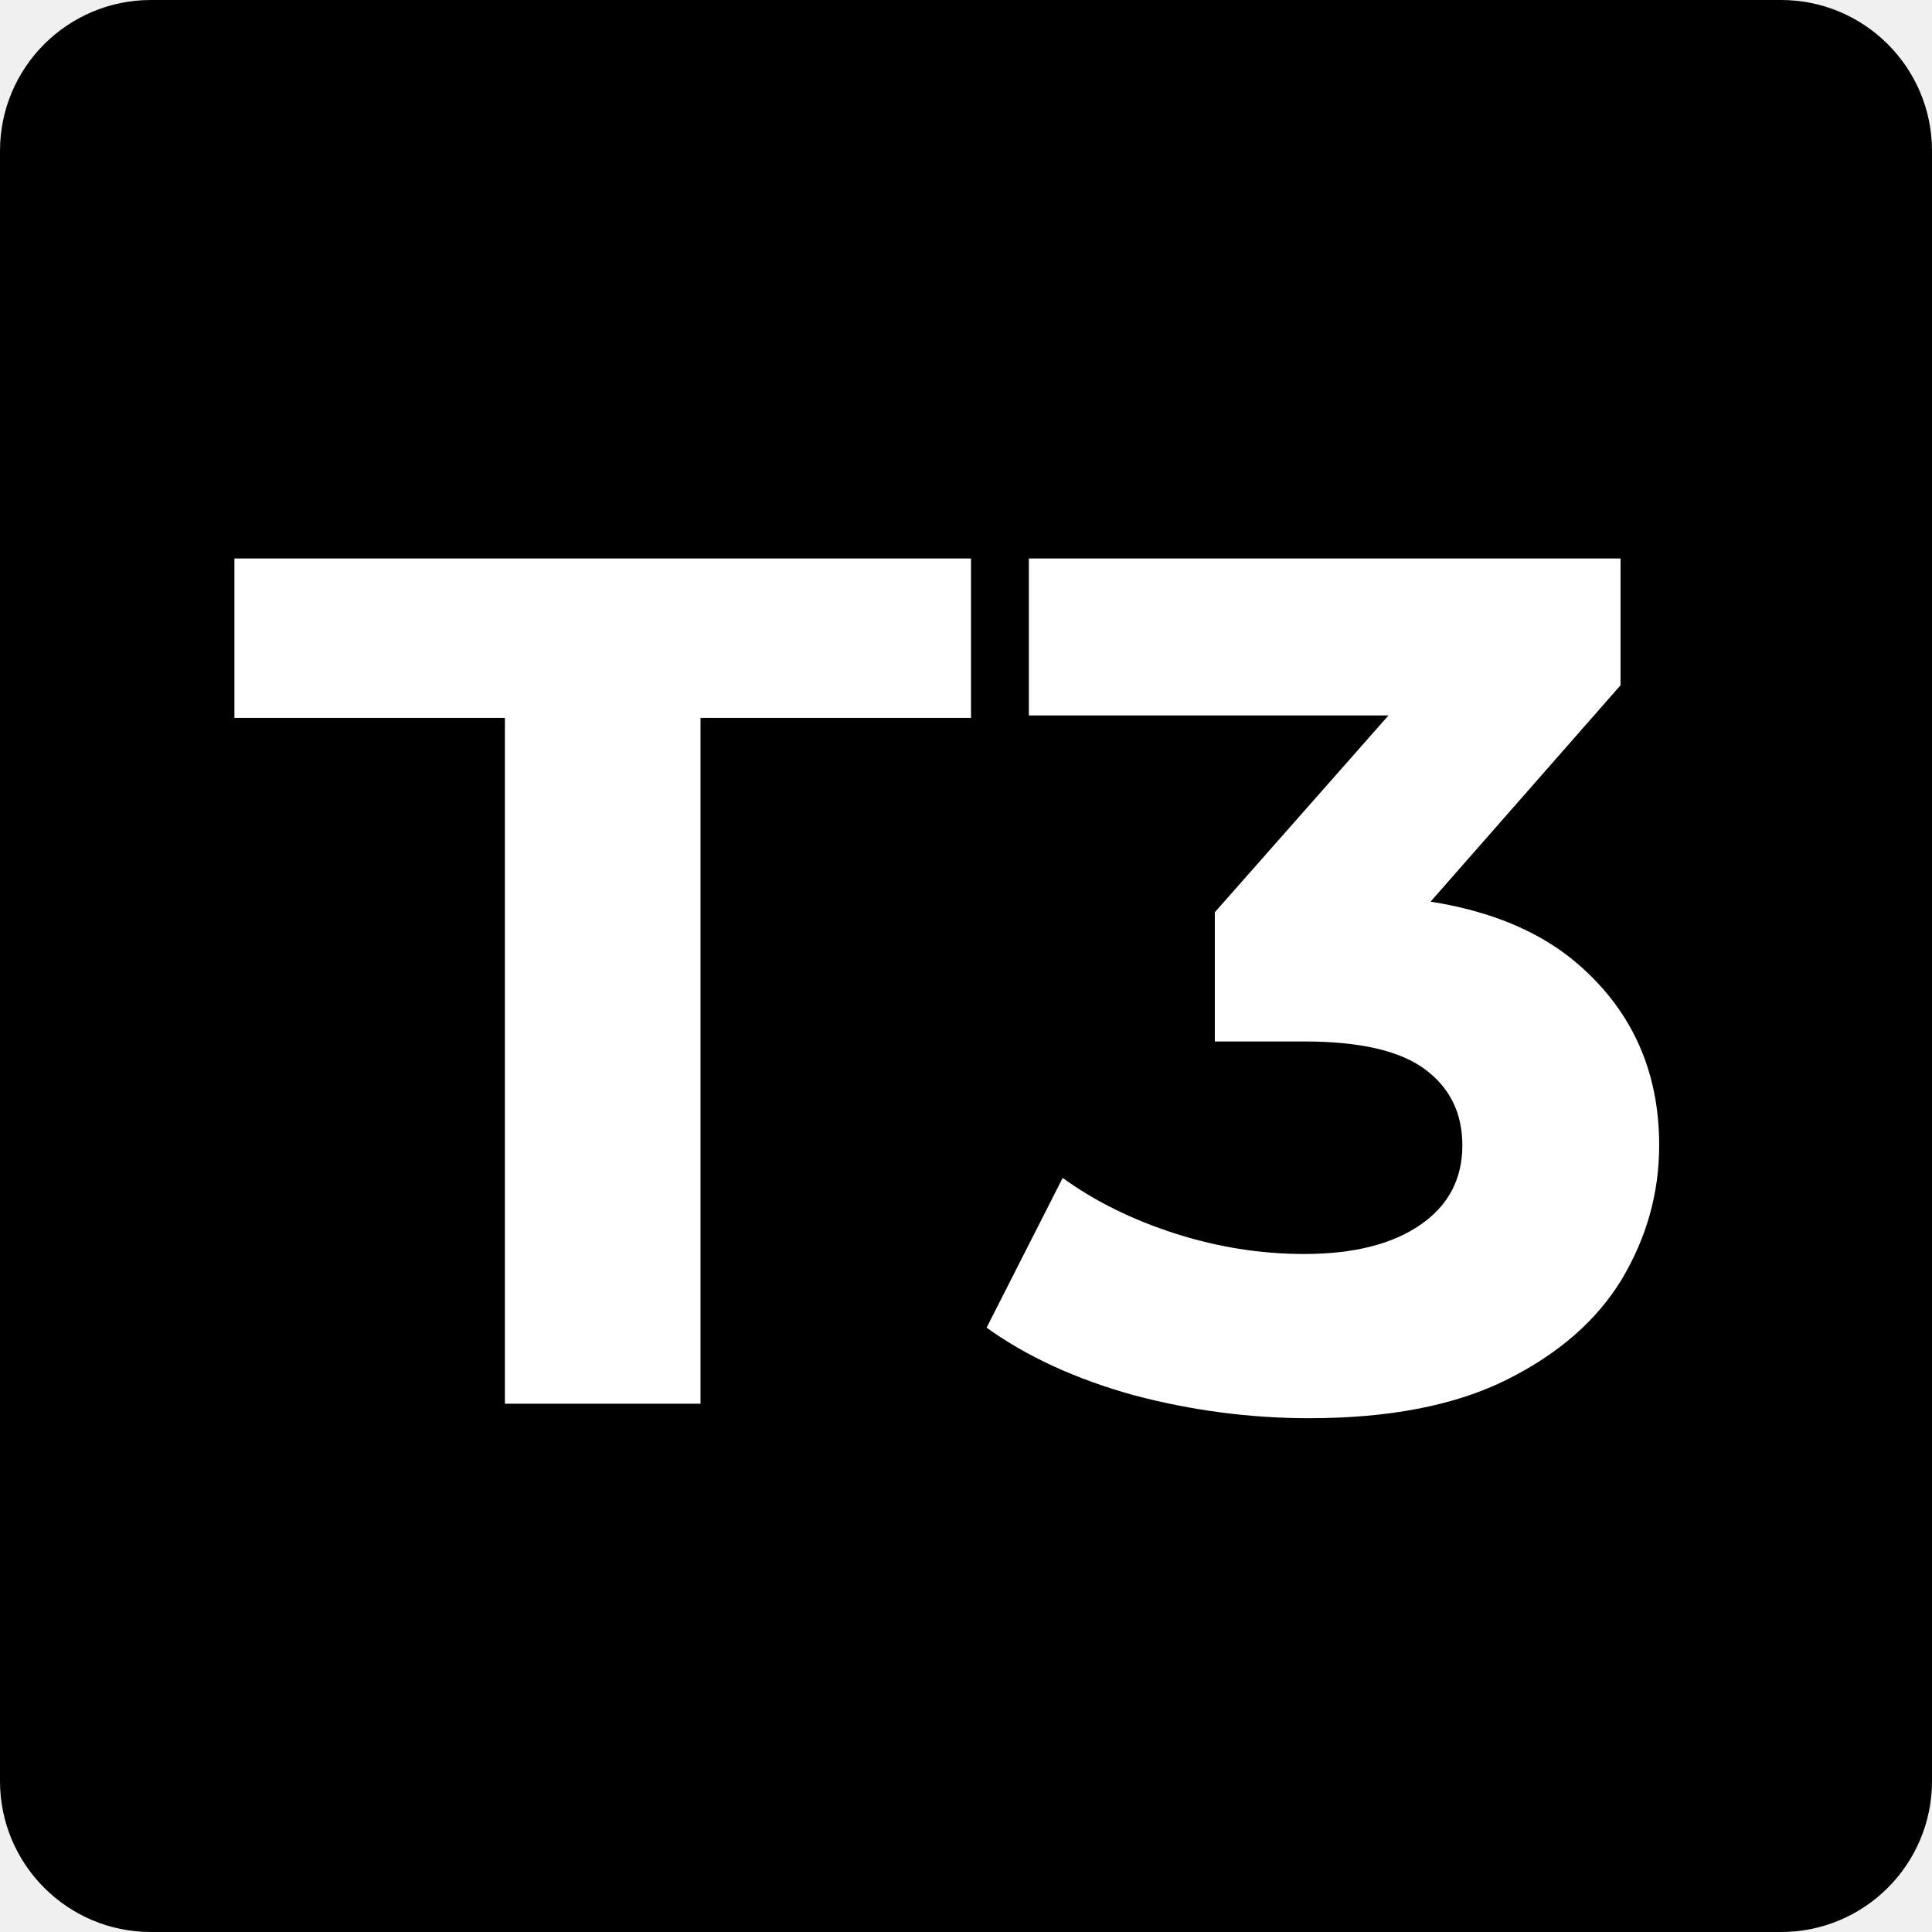
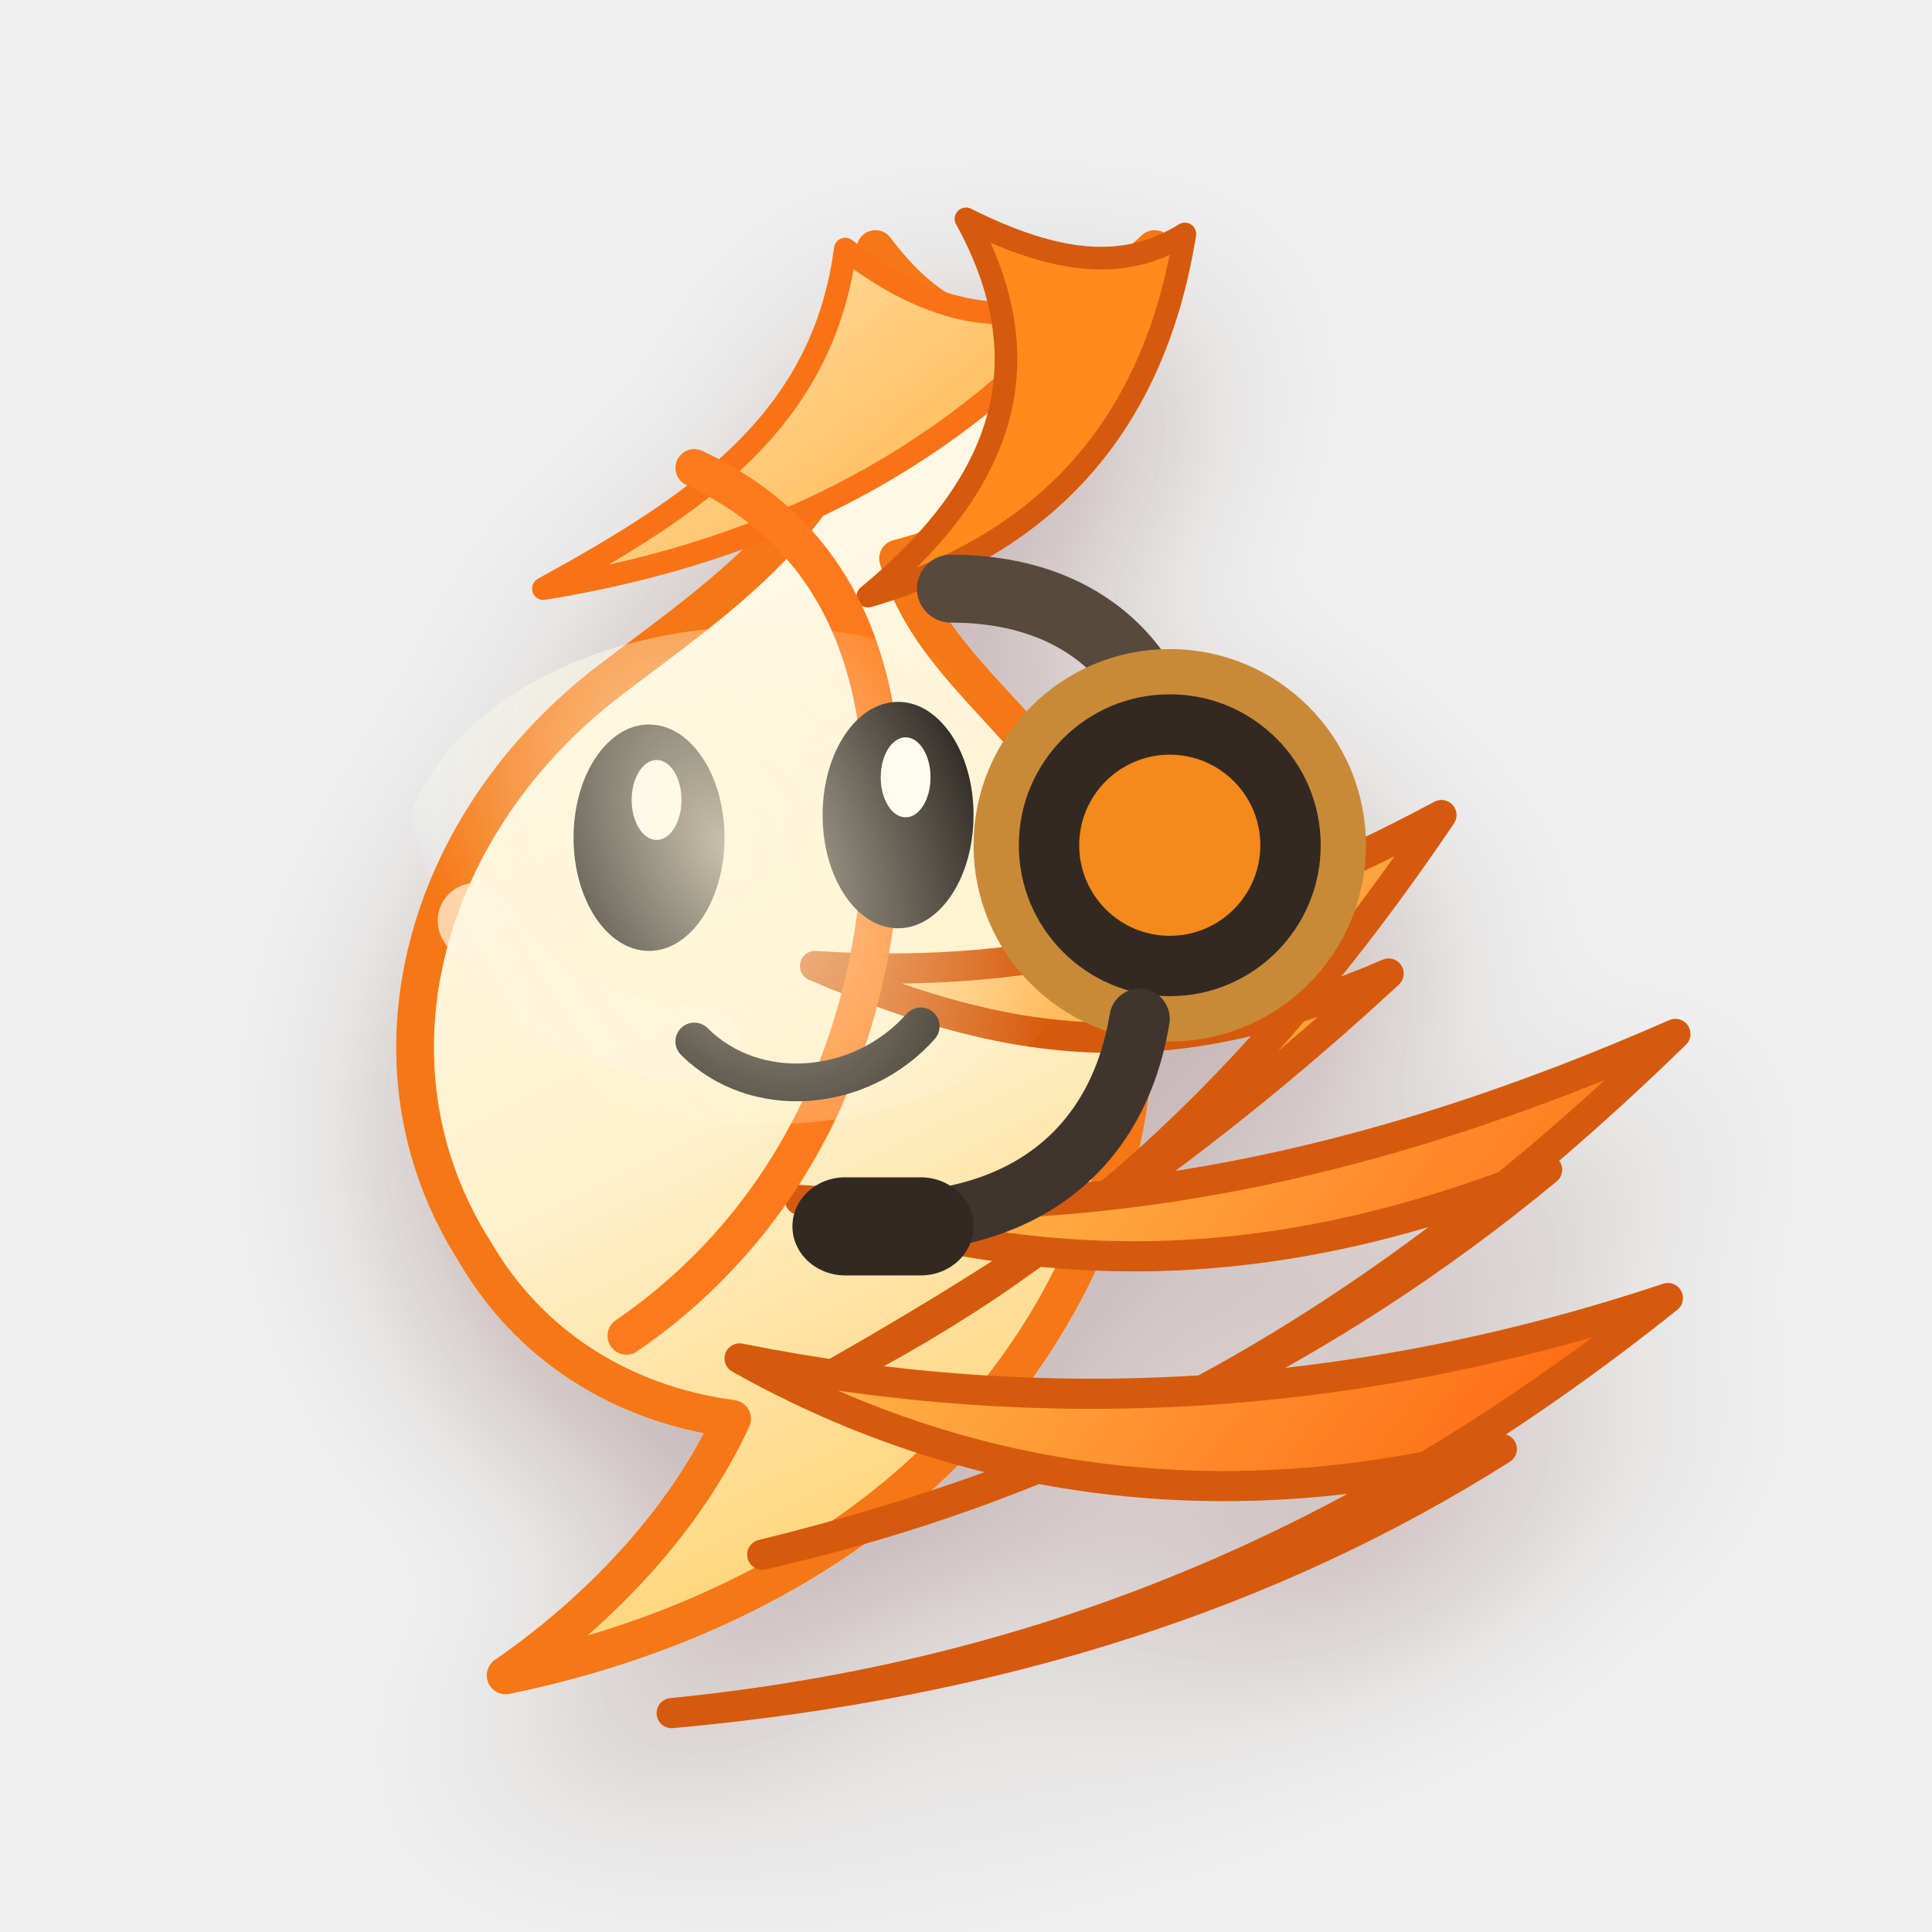
- <svg xmlns="http://www.w3.org/2000/svg" width="128" height="128" viewBox="0 0 128 128" fill="none">
-   <path d="M0 10C0 4.477 4.477 0 10 0H118C123.523 0 128 4.477 128 10V118C128 123.523 123.523 128 118 128H10C4.477 128 0 123.523 0 118V10Z" fill="black" />
-   <path d="M33.451 93V47.56H15.531V37H64.331V47.56H46.411V93H33.451ZM86.725 93.96C82.832 93.96 78.965 93.453 75.125 92.44C71.285 91.373 68.032 89.88 65.365 87.96L70.405 78.04C72.539 79.587 75.019 80.813 77.845 81.72C80.672 82.627 83.525 83.08 86.405 83.08C89.659 83.08 92.219 82.44 94.085 81.16C95.952 79.88 96.885 78.12 96.885 75.88C96.885 73.747 96.059 72.067 94.405 70.84C92.752 69.613 90.085 69 86.405 69H80.485V60.44L96.085 42.76L97.525 47.4H68.165V37H107.365V45.4L91.845 63.08L85.285 59.32H89.045C95.925 59.32 101.125 60.867 104.645 63.96C108.165 67.053 109.925 71.027 109.925 75.88C109.925 79.027 109.099 81.987 107.445 84.76C105.792 87.48 103.259 89.693 99.845 91.4C96.432 93.107 92.059 93.96 86.725 93.96Z" fill="white" />
+ <svg xmlns="http://www.w3.org/2000/svg" viewBox="0 0 256 256" role="img" aria-labelledby="title desc">
+   <defs>
+     <linearGradient id="flame" x1="52" y1="30" x2="205" y2="220" gradientUnits="userSpaceOnUse">
+       <stop offset="0" stop-color="#fff4d7" />
+       <stop offset=".34" stop-color="#ffb547" />
+       <stop offset=".68" stop-color="#ff7a1a" />
+       <stop offset="1" stop-color="#c44b0c" />
+     </linearGradient>
+     <linearGradient id="wing" x1="97" y1="116" x2="227" y2="213" gradientUnits="userSpaceOnUse">
+       <stop offset="0" stop-color="#fff0bd" />
+       <stop offset=".36" stop-color="#ffab42" />
+       <stop offset=".82" stop-color="#ff6a13" />
+       <stop offset="1" stop-color="#b43b08" />
+     </linearGradient>
+     <linearGradient id="body" x1="59" y1="45" x2="131" y2="193" gradientUnits="userSpaceOnUse">
+       <stop offset="0" stop-color="#fffdf4" />
+       <stop offset=".66" stop-color="#fff1cd" />
+       <stop offset="1" stop-color="#ffd780" />
+     </linearGradient>
+     <radialGradient id="cheek" cx="0" cy="0" r="1" gradientTransform="translate(96 112) rotate(63) scale(60 38)" gradientUnits="userSpaceOnUse">
+       <stop stop-color="#fff8dc" />
+       <stop offset="1" stop-color="#fff8dc" stop-opacity="0" />
+     </radialGradient>
+     <filter id="shadow" x="-18%" y="-18%" width="136%" height="136%" color-interpolation-filters="sRGB">
+       <feDropShadow dx="0" dy="12" stdDeviation="12" flood-color="#3d1b04" flood-opacity=".24" />
+     </filter>
+   </defs>
+   <g filter="url(#shadow)">
+     <path d="M116 33c3 31-18 44-35 57-25 19-34 51-18 76 7 12 19 20 34 22-6 13-17 25-30 34 39-8 69-31 80-65 7-21 2-44-11-59-7-8-14-14-17-24 23-6 31-21 34-41-13 12-25 16-37 0Z" fill="url(#body)" stroke="#f57714" stroke-width="5" stroke-linejoin="round" />
+     <path d="M112 33c-3 23-20 34-40 45 31-5 55-18 73-39-10 4-20 4-33-6Z" fill="url(#flame)" stroke="#f97316" stroke-width="3" stroke-linejoin="round" />
+     <path d="M128 29c11 20 4 36-13 50 24-7 38-23 42-48-8 5-17 4-29-2Z" fill="#ff8b1a" stroke="#d65a0a" stroke-width="3" stroke-linejoin="round" />
+     <path d="M107 184c33-16 59-39 84-76-28 15-53 22-83 20 28 12 48 13 76 1-27 25-52 41-77 55Z" fill="url(#wing)" stroke="#d65a0a" stroke-width="4" stroke-linejoin="round" />
+     <path d="M101 206c44-10 82-31 121-69-41 18-77 25-116 22 34 11 64 10 99-4-29 24-63 41-104 51Z" fill="url(#wing)" stroke="#d65a0a" stroke-width="4" stroke-linejoin="round" />
+     <path d="M89 227c50-5 92-23 132-55-42 14-83 16-123 8 32 18 67 21 101 12-30 19-66 31-110 35Z" fill="url(#wing)" stroke="#d65a0a" stroke-width="4" stroke-linejoin="round" />
+     <path d="M92 62c17 8 25 23 25 45 0 34-15 57-34 70" fill="none" stroke="#ff7a1a" stroke-width="5" stroke-linecap="round" />
+     <path d="M63 122c6 10 17 16 30 16" fill="none" stroke="#fff7df" stroke-width="10" stroke-linecap="round" opacity=".72" />
+     <ellipse cx="86" cy="111" rx="10" ry="15" fill="#201b18" />
+     <ellipse cx="87" cy="106" rx="3.3" ry="5.3" fill="#fffdf6" />
+     <ellipse cx="119" cy="108" rx="10" ry="15" fill="#201b18" />
+     <ellipse cx="120" cy="103" rx="3.3" ry="5.3" fill="#fffdf6" />
+     <path d="M92 138c8 8 22 7 30-2" fill="none" stroke="#211b17" stroke-width="5" stroke-linecap="round" />
+     <ellipse cx="101" cy="116" rx="48" ry="33" fill="url(#cheek)" opacity=".75" />
+     <path d="M126 78c19 0 30 12 30 30v17" fill="none" stroke="#59483e" stroke-width="9" stroke-linecap="round" />
+     <circle cx="155" cy="112" r="23" fill="#322923" stroke="#c98a38" stroke-width="6" />
+     <circle cx="155" cy="112" r="12" fill="#f4891d" />
+     <path d="M151 135c-3 18-16 27-34 27" fill="none" stroke="#40342d" stroke-width="8" stroke-linecap="round" />
+     <rect x="105" y="156" width="24" height="13" rx="7" fill="#332923" />
+   </g>
</svg>
